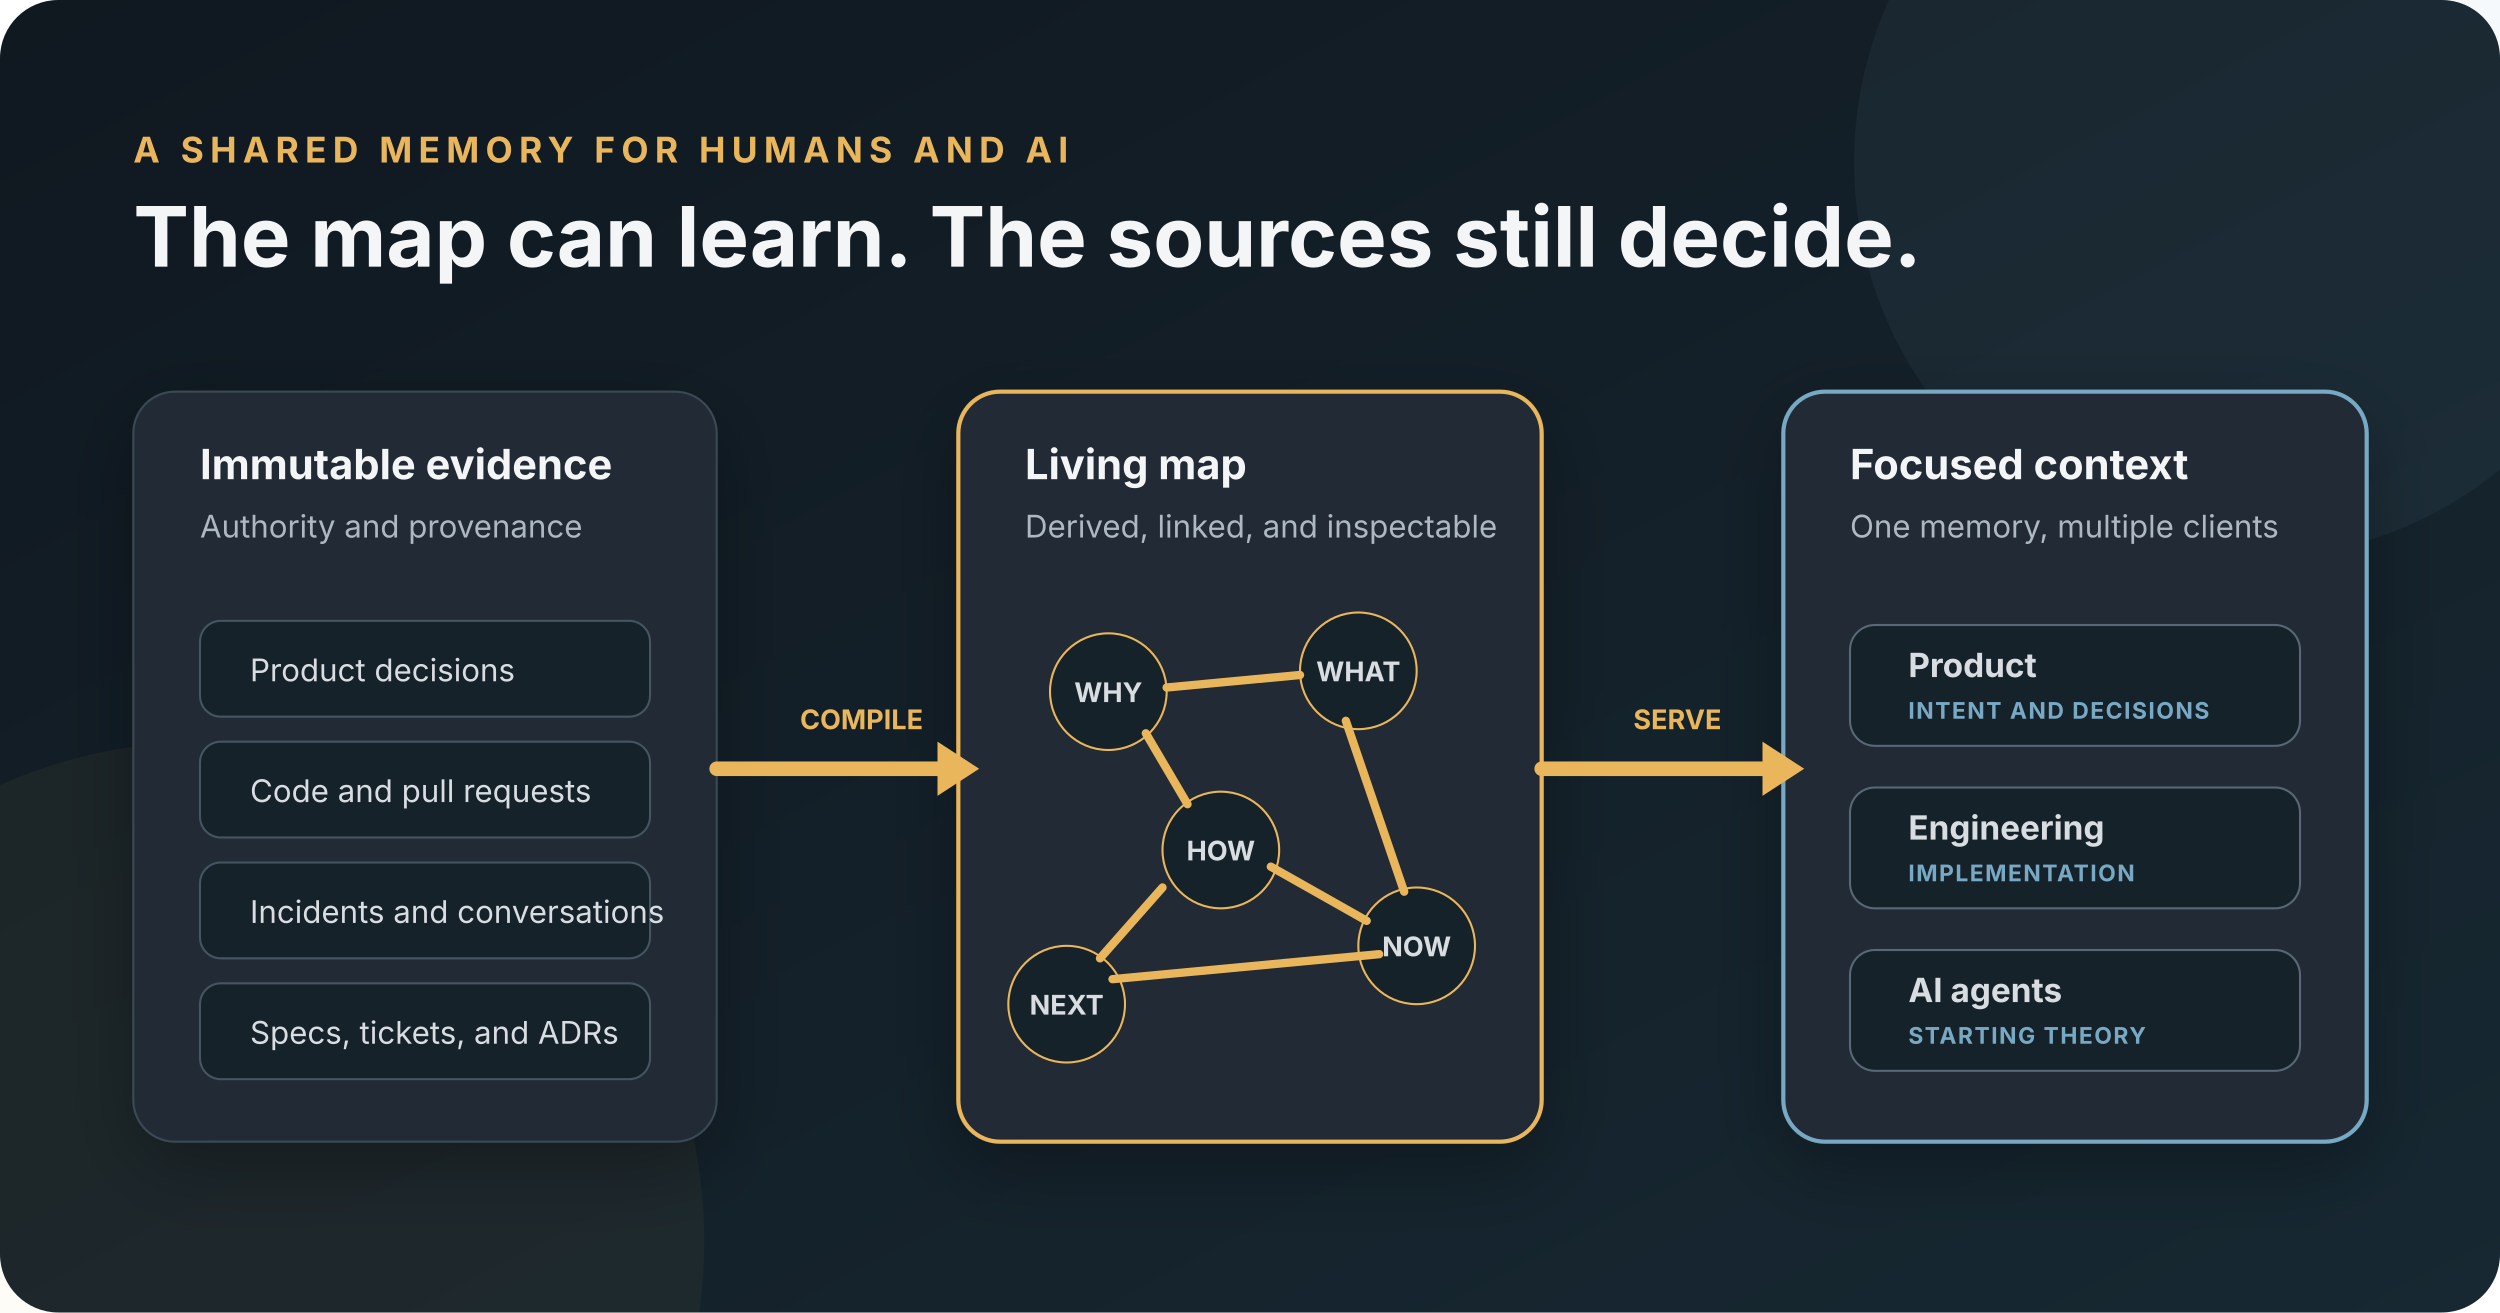
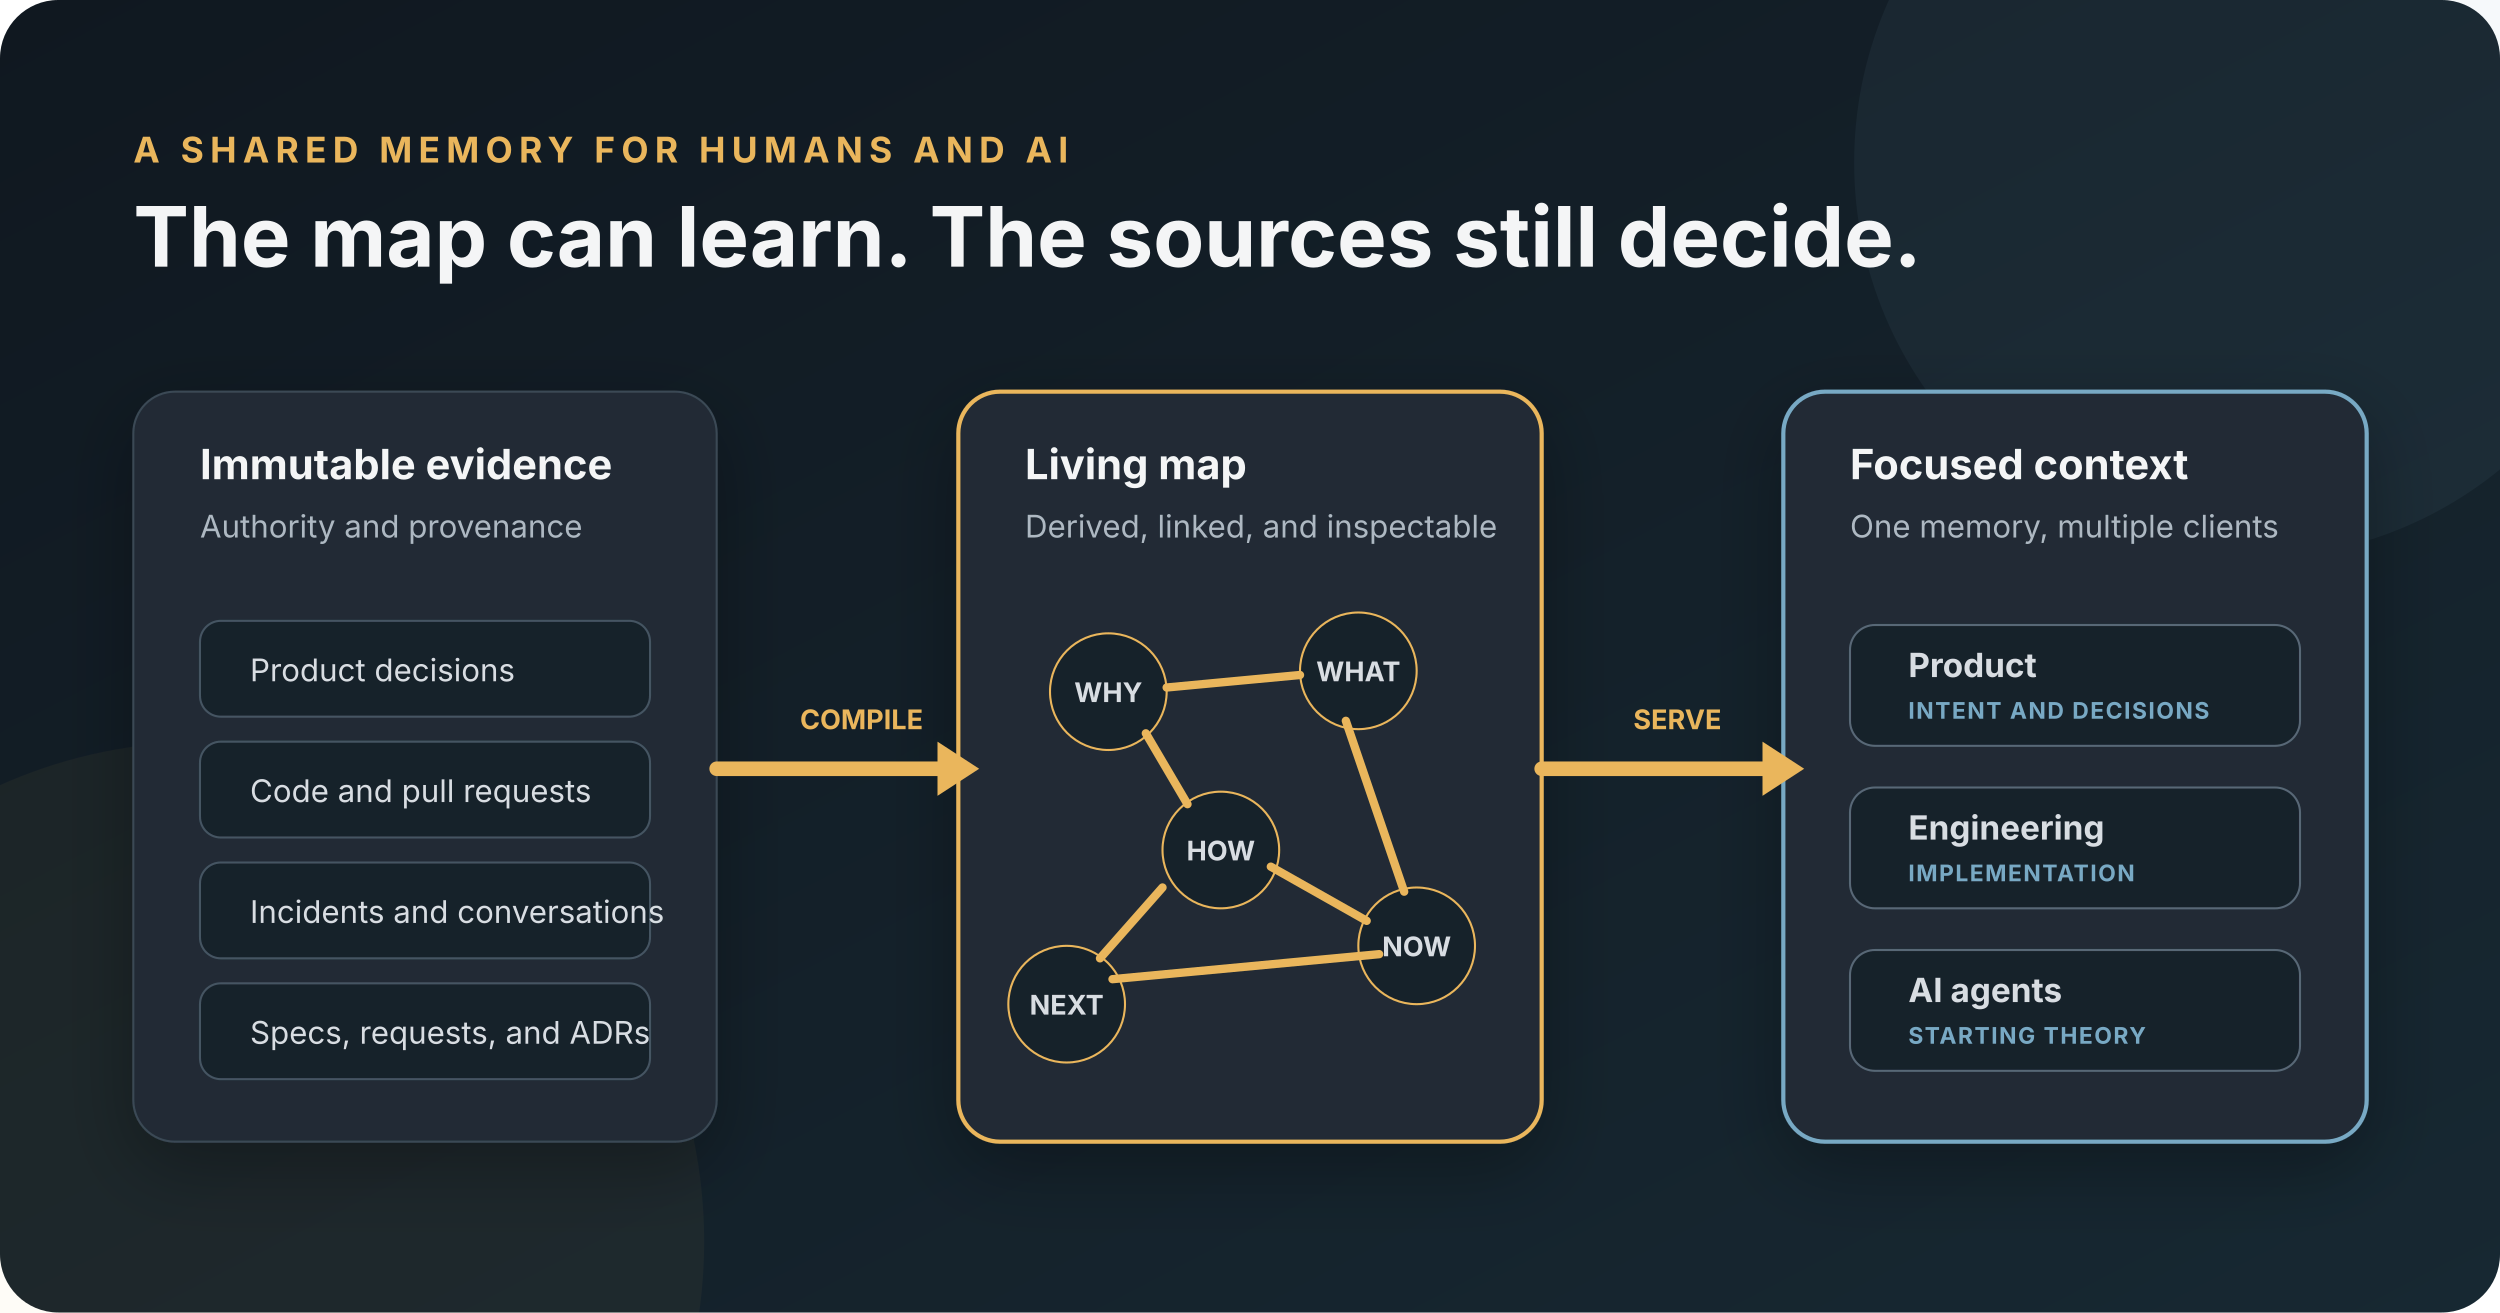
<svg xmlns="http://www.w3.org/2000/svg" viewBox="0 0 1200 630" role="img" aria-labelledby="title description">
  <defs>
    <linearGradient id="background" x1="0" y1="0" x2="1" y2="1">
      <stop offset="0" stop-color="#101820" />
      <stop offset="1" stop-color="#172832" />
    </linearGradient>
    <filter id="shadow" x="-20%" y="-20%" width="140%" height="140%">
      <feDropShadow dx="0" dy="12" stdDeviation="18" flood-color="#000" flood-opacity=".3" />
    </filter>
  </defs>
  <rect width="1200" height="630" rx="28" fill="url(#background)" />
  <circle cx="1080" cy="78" r="190" fill="#78a9c4" opacity=".07" />
  <circle cx="98" cy="596" r="240" fill="#eab65c" opacity=".05" />
  <g font-family="Inter, Arial, sans-serif">
    <text x="64" y="78" fill="#eab65c" font-size="17" font-weight="700" letter-spacing="3">A SHARED MEMORY FOR HUMANS AND AI</text>
    <text x="64" y="128" fill="#f4f5f6" font-size="40" font-weight="750">The map can learn. The sources still decide.</text>
  </g>
  <g filter="url(#shadow)" font-family="Inter, Arial, sans-serif">
    <rect x="64" y="188" width="280" height="360" rx="20" fill="#202b35" stroke="#3b4855" />
    <text x="96" y="230" fill="#f4f5f6" font-size="20" font-weight="700">Immutable evidence</text>
    <text x="96" y="258" fill="#aeb8c2" font-size="15">Authority and provenance</text>
    <g fill="#17212a" stroke="#455462">
      <rect x="96" y="298" width="216" height="46" rx="10" />
      <rect x="96" y="356" width="216" height="46" rx="10" />
      <rect x="96" y="414" width="216" height="46" rx="10" />
      <rect x="96" y="472" width="216" height="46" rx="10" />
    </g>
    <g fill="#d8dde2" font-size="15">
      <text x="120" y="327">Product decisions</text>
      <text x="120" y="385">Code and pull requests</text>
      <text x="120" y="443">Incidents and conversations</text>
-       <text x="120" y="501">Specs, tickets, and ADRs</text>
+       <text x="120" y="501">Specs, requests, and ADRs</text>
    </g>
    <rect x="460" y="188" width="280" height="360" rx="20" fill="#202b35" stroke="#eab65c" stroke-width="2" />
    <text x="492" y="230" fill="#f4f5f6" font-size="20" font-weight="700">Living map</text>
    <text x="492" y="258" fill="#aeb8c2" font-size="15">Derived, linked, and inspectable</text>
    <g fill="#17212a" stroke="#eab65c">
      <circle cx="532" cy="332" r="28" />
      <circle cx="652" cy="322" r="28" />
      <circle cx="586" cy="408" r="28" />
      <circle cx="680" cy="454" r="28" />
      <circle cx="512" cy="482" r="28" />
    </g>
    <g fill="none" stroke="#eab65c" stroke-linecap="round" stroke-width="4">
      <path d="M560 330l64-6" />
      <path d="M550 352l20 34" />
      <path d="M610 416l46 26" />
      <path d="M558 426l-30 34" />
      <path d="M534 470l128-12" />
      <path d="M646 346l28 82" />
    </g>
    <g fill="#d8dde2" font-size="13" font-weight="700" text-anchor="middle">
      <text x="532" y="337">WHY</text>
      <text x="652" y="327">WHAT</text>
      <text x="586" y="413">HOW</text>
      <text x="680" y="459">NOW</text>
      <text x="512" y="487">NEXT</text>
    </g>
    <rect x="856" y="188" width="280" height="360" rx="20" fill="#202b35" stroke="#78a9c4" stroke-width="2" />
    <text x="888" y="230" fill="#f4f5f6" font-size="20" font-weight="700">Focused context</text>
    <text x="888" y="258" fill="#aeb8c2" font-size="15">One memory, multiple clients</text>
    <g fill="#17212a" stroke="#586776">
      <rect x="888" y="300" width="216" height="58" rx="12" />
      <rect x="888" y="378" width="216" height="58" rx="12" />
      <rect x="888" y="456" width="216" height="58" rx="12" />
    </g>
    <g font-size="16" font-weight="700">
      <text x="916" y="325" fill="#d8dde2">Product</text>
      <text x="916" y="403" fill="#d8dde2">Engineering</text>
      <text x="916" y="481" fill="#d8dde2">AI agents</text>
    </g>
    <g fill="#78a9c4" font-size="11" font-weight="700" letter-spacing=".7">
      <text x="916" y="345">INTENT AND DECISIONS</text>
      <text x="916" y="423">IMPLEMENTATION</text>
      <text x="916" y="501">STARTING THEORY</text>
    </g>
  </g>
  <g fill="none" stroke="#eab65c" stroke-linecap="round" stroke-width="7">
    <path d="M344 369h116" />
    <path d="M740 369h116" />
  </g>
  <g fill="#eab65c">
    <path d="M450 356l20 13-20 13z" />
    <path d="M846 356l20 13-20 13z" />
  </g>
  <g font-family="Inter, Arial, sans-serif" font-size="13" font-weight="700">
    <text x="384" y="350" fill="#eab65c">COMPILE</text>
    <text x="784" y="350" fill="#eab65c">SERVE</text>
  </g>
</svg>
